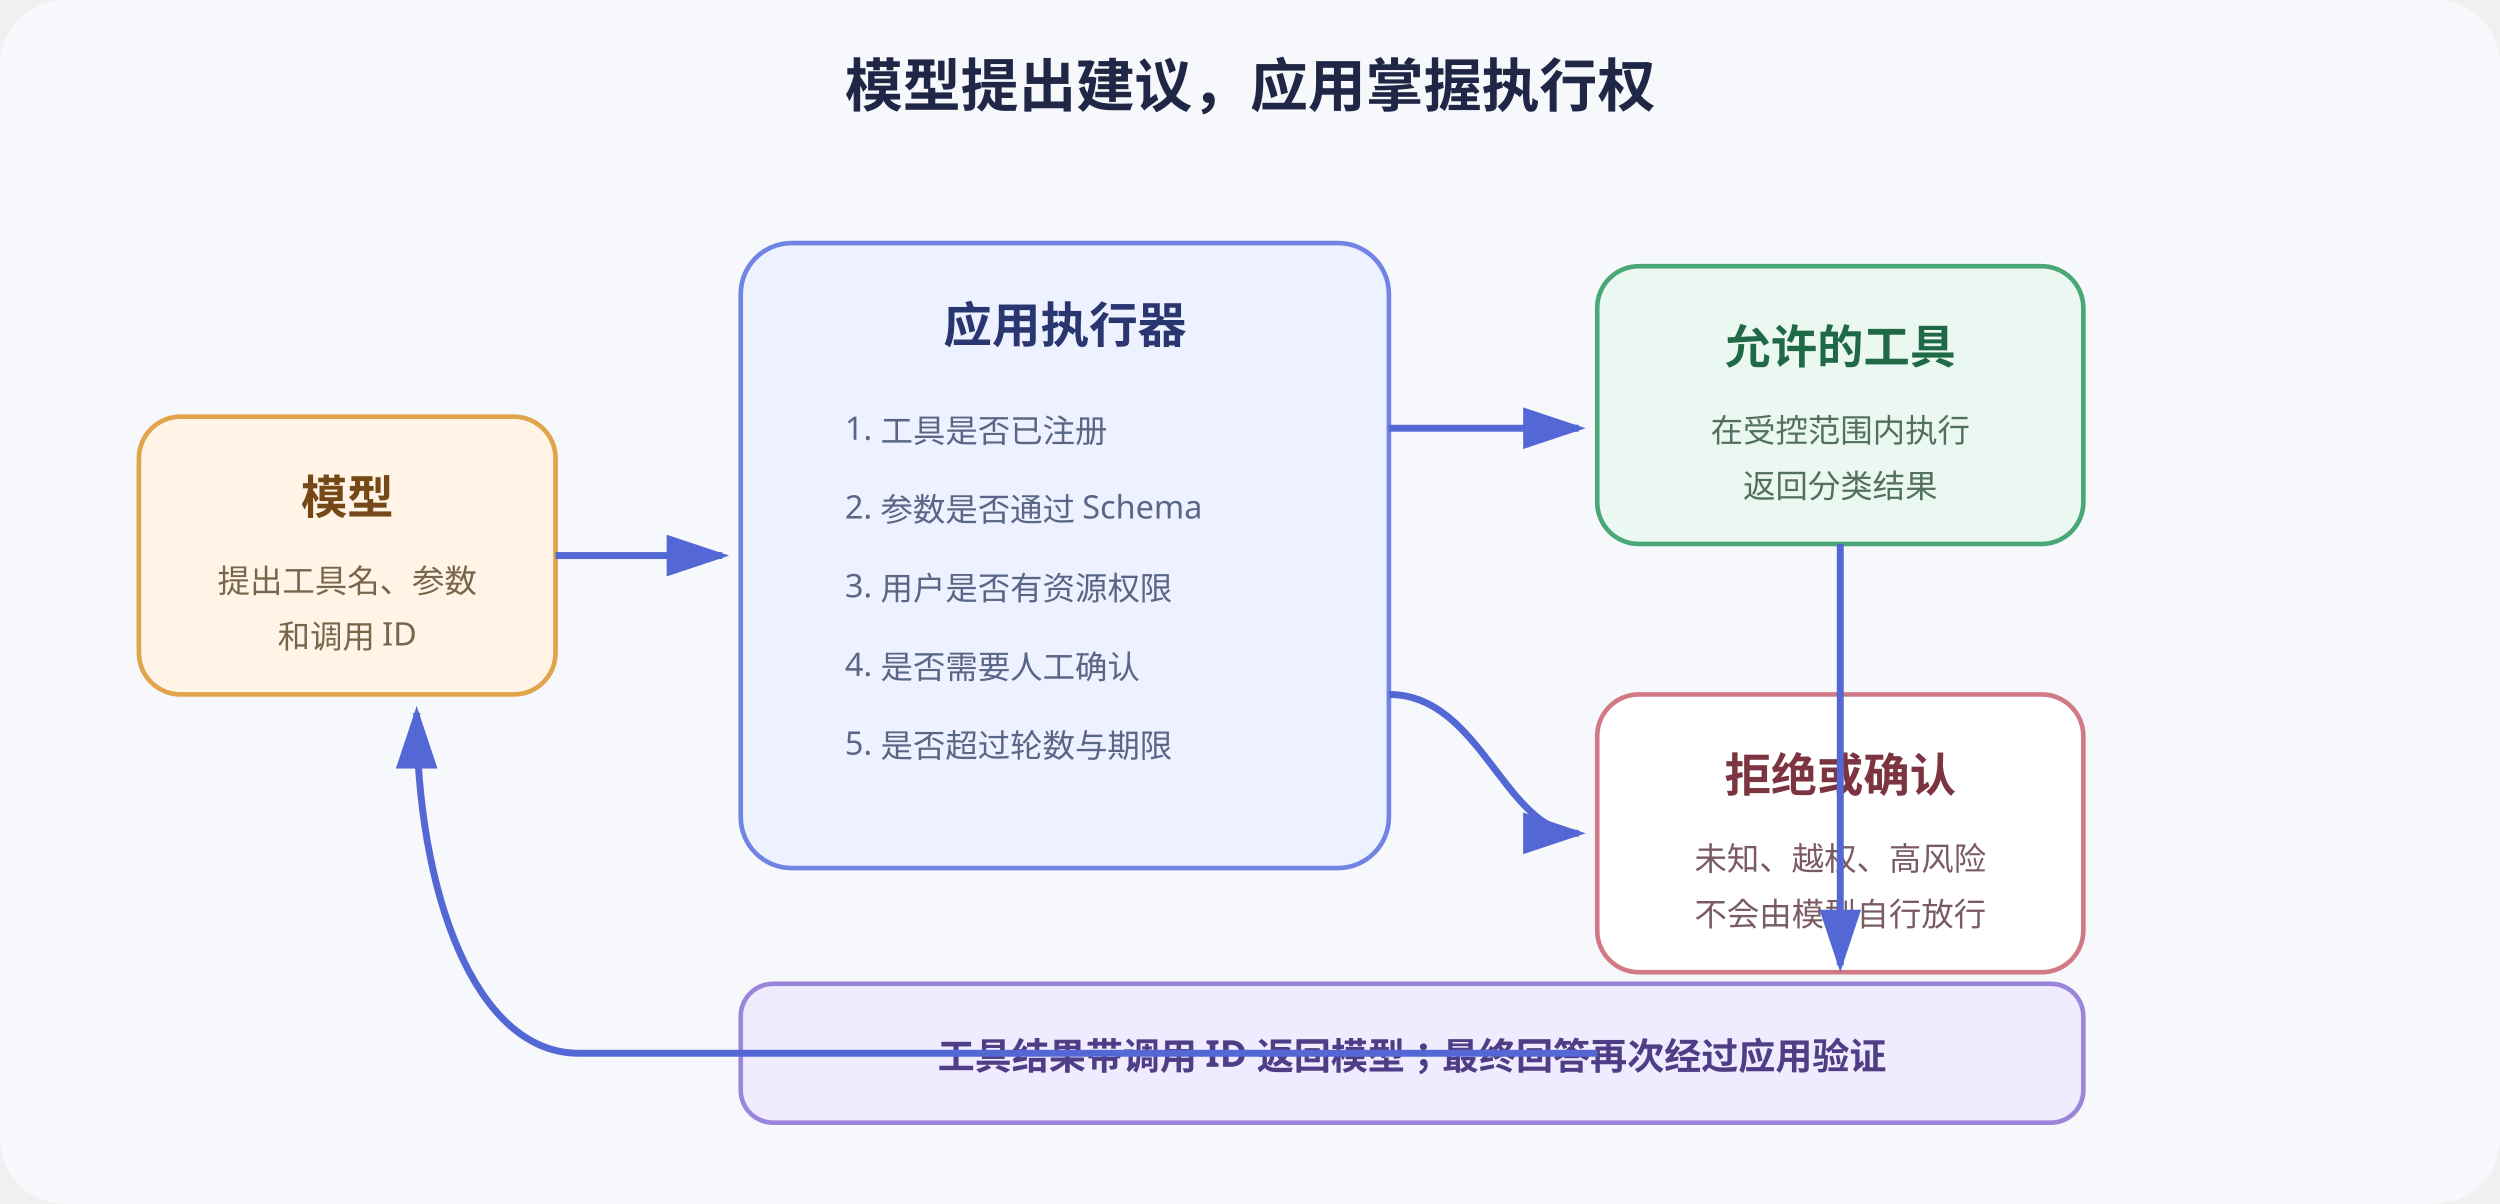
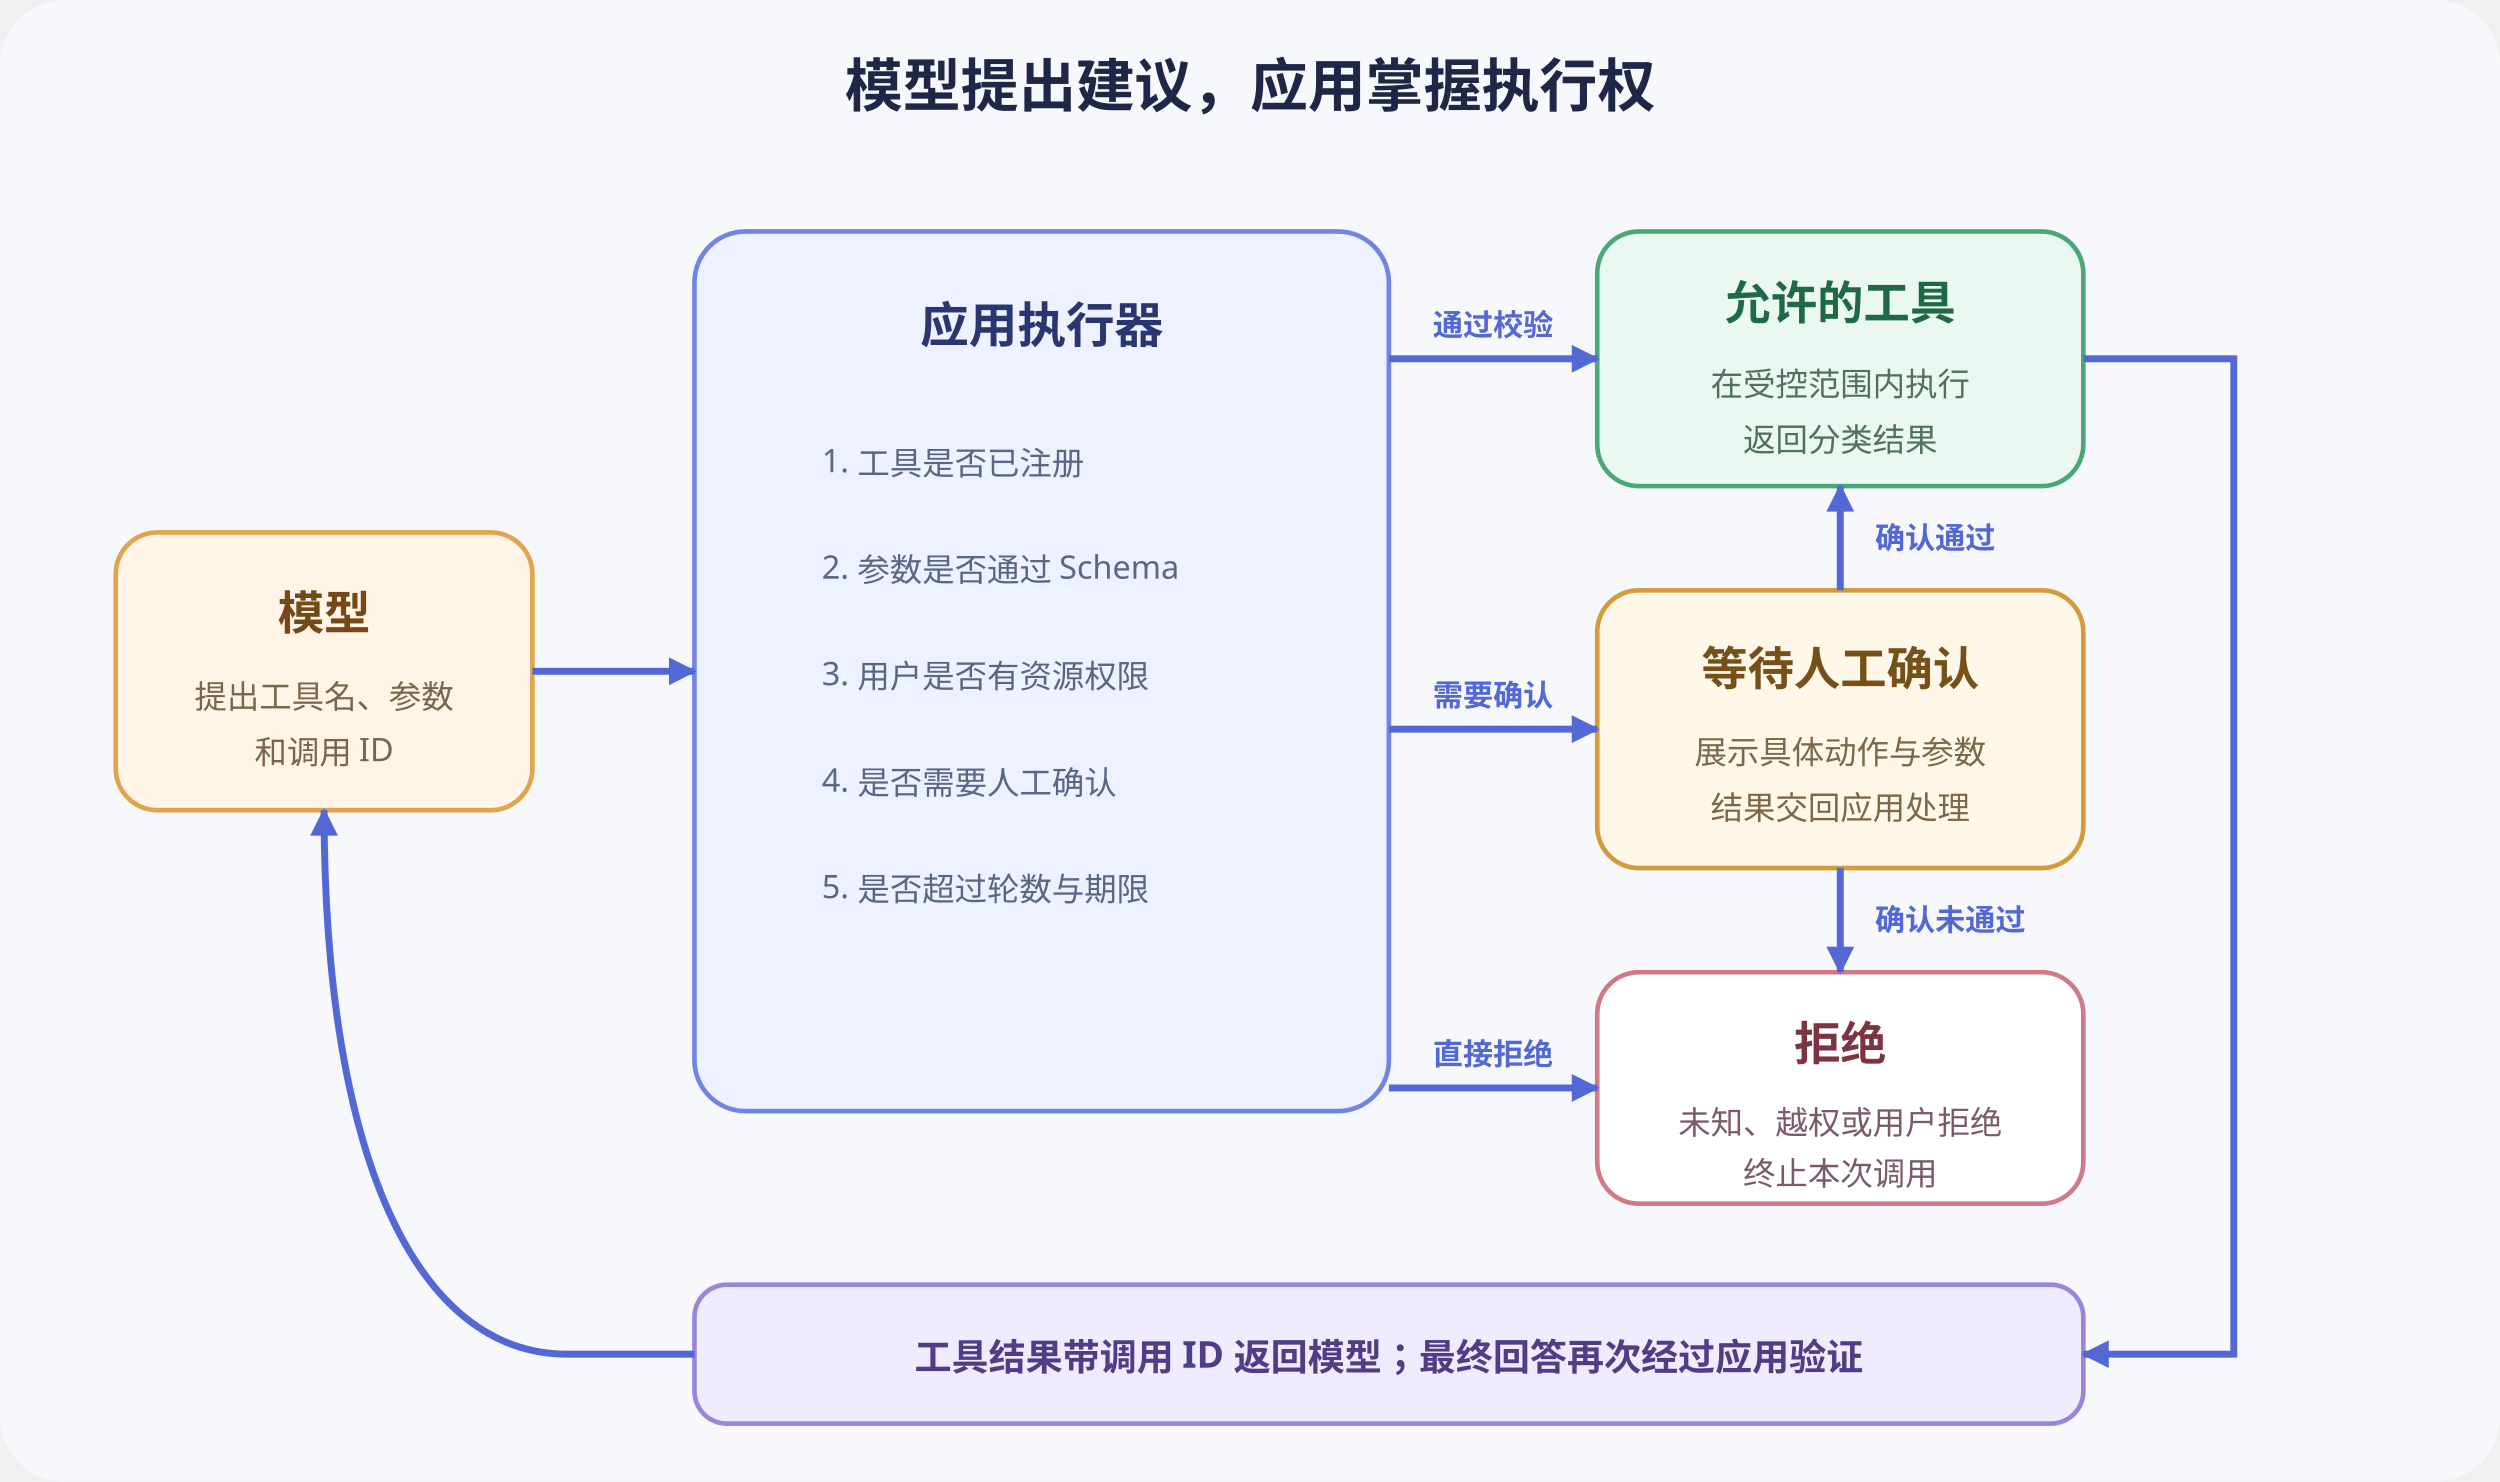
- <svg xmlns="http://www.w3.org/2000/svg" width="1080" height="520" viewBox="0 0 1080 520" role="img" aria-labelledby="title desc">
+ <svg xmlns="http://www.w3.org/2000/svg" width="1080" height="640" viewBox="0 0 1080 640" role="img" aria-labelledby="title desc">
  <defs>
-     <marker id="arrow" markerWidth="10" markerHeight="10" refX="8" refY="3" orient="auto" markerUnits="strokeWidth">
-       <path d="M0,0 L0,6 L9,3 z" fill="#5368d4" />
+     <marker id="arrow" markerWidth="12" markerHeight="12" viewBox="0 0 12 12" refX="11" refY="6" orient="auto" markerUnits="userSpaceOnUse">
+       <path d="M0,0 L12,6 L0,12 z" fill="#5368d4" />
    </marker>
  </defs>
-   <rect width="1080" height="520" rx="28" fill="#f7f8fc" />
+   <rect width="1080" height="640" rx="28" fill="#f7f8fc" />
  <text x="540" y="46" text-anchor="middle" font-family="system-ui, sans-serif" font-size="25" font-weight="700" fill="#202746">模型提出建议，应用掌握执行权</text>
  <g font-family="system-ui, sans-serif">
-     <rect x="60" y="180" width="180" height="120" rx="18" fill="#fff4e5" stroke="#e1a34b" stroke-width="2" />
-     <text x="150" y="222" text-anchor="middle" font-size="20" font-weight="700" fill="#754817">模型</text>
-     <text x="150" y="256" text-anchor="middle" font-size="14" fill="#79654c">提出工具名、参数</text>
-     <text x="150" y="280" text-anchor="middle" font-size="14" fill="#79654c">和调用 ID</text>
-     <rect x="320" y="105" width="280" height="270" rx="22" fill="#eef1ff" stroke="#7184e4" stroke-width="2" />
-     <text x="460" y="148" text-anchor="middle" font-size="21" font-weight="700" fill="#29366f">应用执行器</text>
+     <rect x="50" y="230" width="180" height="120" rx="18" fill="#fff4e5" stroke="#e1a34b" stroke-width="2" />
+     <text x="140" y="272" text-anchor="middle" font-size="20" font-weight="700" fill="#754817">模型</text>
+     <text x="140" y="306" text-anchor="middle" font-size="14" fill="#79654c">提出工具名、参数</text>
+     <text x="140" y="330" text-anchor="middle" font-size="14" fill="#79654c">和调用 ID</text>
+     <rect x="300" y="100" width="300" height="380" rx="22" fill="#eef1ff" stroke="#7184e4" stroke-width="2" />
+     <text x="450" y="148" text-anchor="middle" font-size="21" font-weight="700" fill="#29366f">应用执行器</text>
    <g font-size="14" fill="#596686">
-       <text x="365" y="190">1. 工具是否已注册</text>
-       <text x="365" y="224">2. 参数是否通过 Schema</text>
-       <text x="365" y="258">3. 用户是否有资源权限</text>
-       <text x="365" y="292">4. 是否需要人工确认</text>
-       <text x="365" y="326">5. 是否超过轮数与期限</text>
+       <text x="355" y="204">1. 工具是否已注册</text>
+       <text x="355" y="250">2. 参数是否通过 Schema</text>
+       <text x="355" y="296">3. 用户是否有资源权限</text>
+       <text x="355" y="342">4. 是否需要人工确认</text>
+       <text x="355" y="388">5. 是否超过轮数与期限</text>
    </g>
-     <rect x="690" y="115" width="210" height="120" rx="18" fill="#ebf8f1" stroke="#4aa877" stroke-width="2" />
-     <text x="795" y="157" text-anchor="middle" font-size="20" font-weight="700" fill="#1f6946">允许的工具</text>
-     <text x="795" y="191" text-anchor="middle" font-size="14" fill="#527060">在受控范围内执行</text>
-     <text x="795" y="215" text-anchor="middle" font-size="14" fill="#527060">返回分类结果</text>
-     <rect x="690" y="300" width="210" height="120" rx="18" fill="#fff" stroke="#d17a86" stroke-width="2" />
-     <text x="795" y="342" text-anchor="middle" font-size="20" font-weight="700" fill="#7b3440">拒绝或确认</text>
-     <text x="795" y="376" text-anchor="middle" font-size="14" fill="#7a5b61">未知、越权、高风险</text>
-     <text x="795" y="400" text-anchor="middle" font-size="14" fill="#7a5b61">不会由模型自行放行</text>
-     <rect x="320" y="425" width="580" height="60" rx="14" fill="#f0ecff" stroke="#9a85db" stroke-width="2" />
-     <text x="610" y="462" text-anchor="middle" font-size="16" font-weight="700" fill="#4f3e86">工具结果带调用 ID 返回模型；最终回答再次经过应用验证</text>
+     <rect x="690" y="100" width="210" height="110" rx="18" fill="#ebf8f1" stroke="#4aa877" stroke-width="2" />
+     <text x="795" y="138" text-anchor="middle" font-size="20" font-weight="700" fill="#1f6946">允许的工具</text>
+     <text x="795" y="171" text-anchor="middle" font-size="14" fill="#527060">在受控范围内执行</text>
+     <text x="795" y="195" text-anchor="middle" font-size="14" fill="#527060">返回分类结果</text>
+     <rect x="690" y="255" width="210" height="120" rx="18" fill="#fff8e8" stroke="#d59a3a" stroke-width="2" />
+     <text x="795" y="296" text-anchor="middle" font-size="20" font-weight="700" fill="#765019">等待人工确认</text>
+     <text x="795" y="330" text-anchor="middle" font-size="14" fill="#7c6849">展示具体动作与参数</text>
+     <text x="795" y="354" text-anchor="middle" font-size="14" fill="#7c6849">结果交回应用处理</text>
+     <rect x="690" y="420" width="210" height="100" rx="18" fill="#fff" stroke="#d17a86" stroke-width="2" />
+     <text x="795" y="458" text-anchor="middle" font-size="20" font-weight="700" fill="#7b3440">拒绝</text>
+     <text x="795" y="490" text-anchor="middle" font-size="14" fill="#7a5b61">未知、越权或用户拒绝</text>
+     <text x="795" y="512" text-anchor="middle" font-size="14" fill="#7a5b61">终止本次调用</text>
+     <rect x="300" y="555" width="600" height="60" rx="14" fill="#f0ecff" stroke="#9a85db" stroke-width="2" />
+     <text x="600" y="592" text-anchor="middle" font-size="16" font-weight="700" fill="#4f3e86">工具结果带调用 ID 返回模型；最终回答再次经过应用验证</text>
  </g>
  <g fill="none" stroke="#5368d4" stroke-width="3">
-     <path d="M240 240 H312" marker-end="url(#arrow)" />
-     <path d="M600 185 H682" marker-end="url(#arrow)" />
-     <path d="M600 300 C640 300 650 360 682 360" marker-end="url(#arrow)" />
-     <path d="M795 235 V417" marker-end="url(#arrow)" />
-     <path d="M690 455 H250 C205 455 180 385 180 308" marker-end="url(#arrow)" />
+     <path d="M230 290 H300" marker-end="url(#arrow)" />
+     <path d="M600 155 H690" marker-end="url(#arrow)" />
+     <path d="M600 315 H690" marker-end="url(#arrow)" />
+     <path d="M600 470 H690" marker-end="url(#arrow)" />
+     <path d="M795 255 V210" marker-end="url(#arrow)" />
+     <path d="M795 375 V420" marker-end="url(#arrow)" />
+     <path d="M900 155 H965 V585 H900" marker-end="url(#arrow)" />
+     <path d="M300 585 H245 C180 585 140 500 140 350" marker-end="url(#arrow)" />
+   </g>
+   <g font-family="system-ui, sans-serif" font-size="13" font-weight="700" fill="#5368d4">
+     <text x="645" y="145" text-anchor="middle">通过校验</text>
+     <text x="645" y="305" text-anchor="middle">需要确认</text>
+     <text x="645" y="460" text-anchor="middle">直接拒绝</text>
+     <text x="810" y="237">确认通过</text>
+     <text x="810" y="402">确认未通过</text>
  </g>
</svg>
